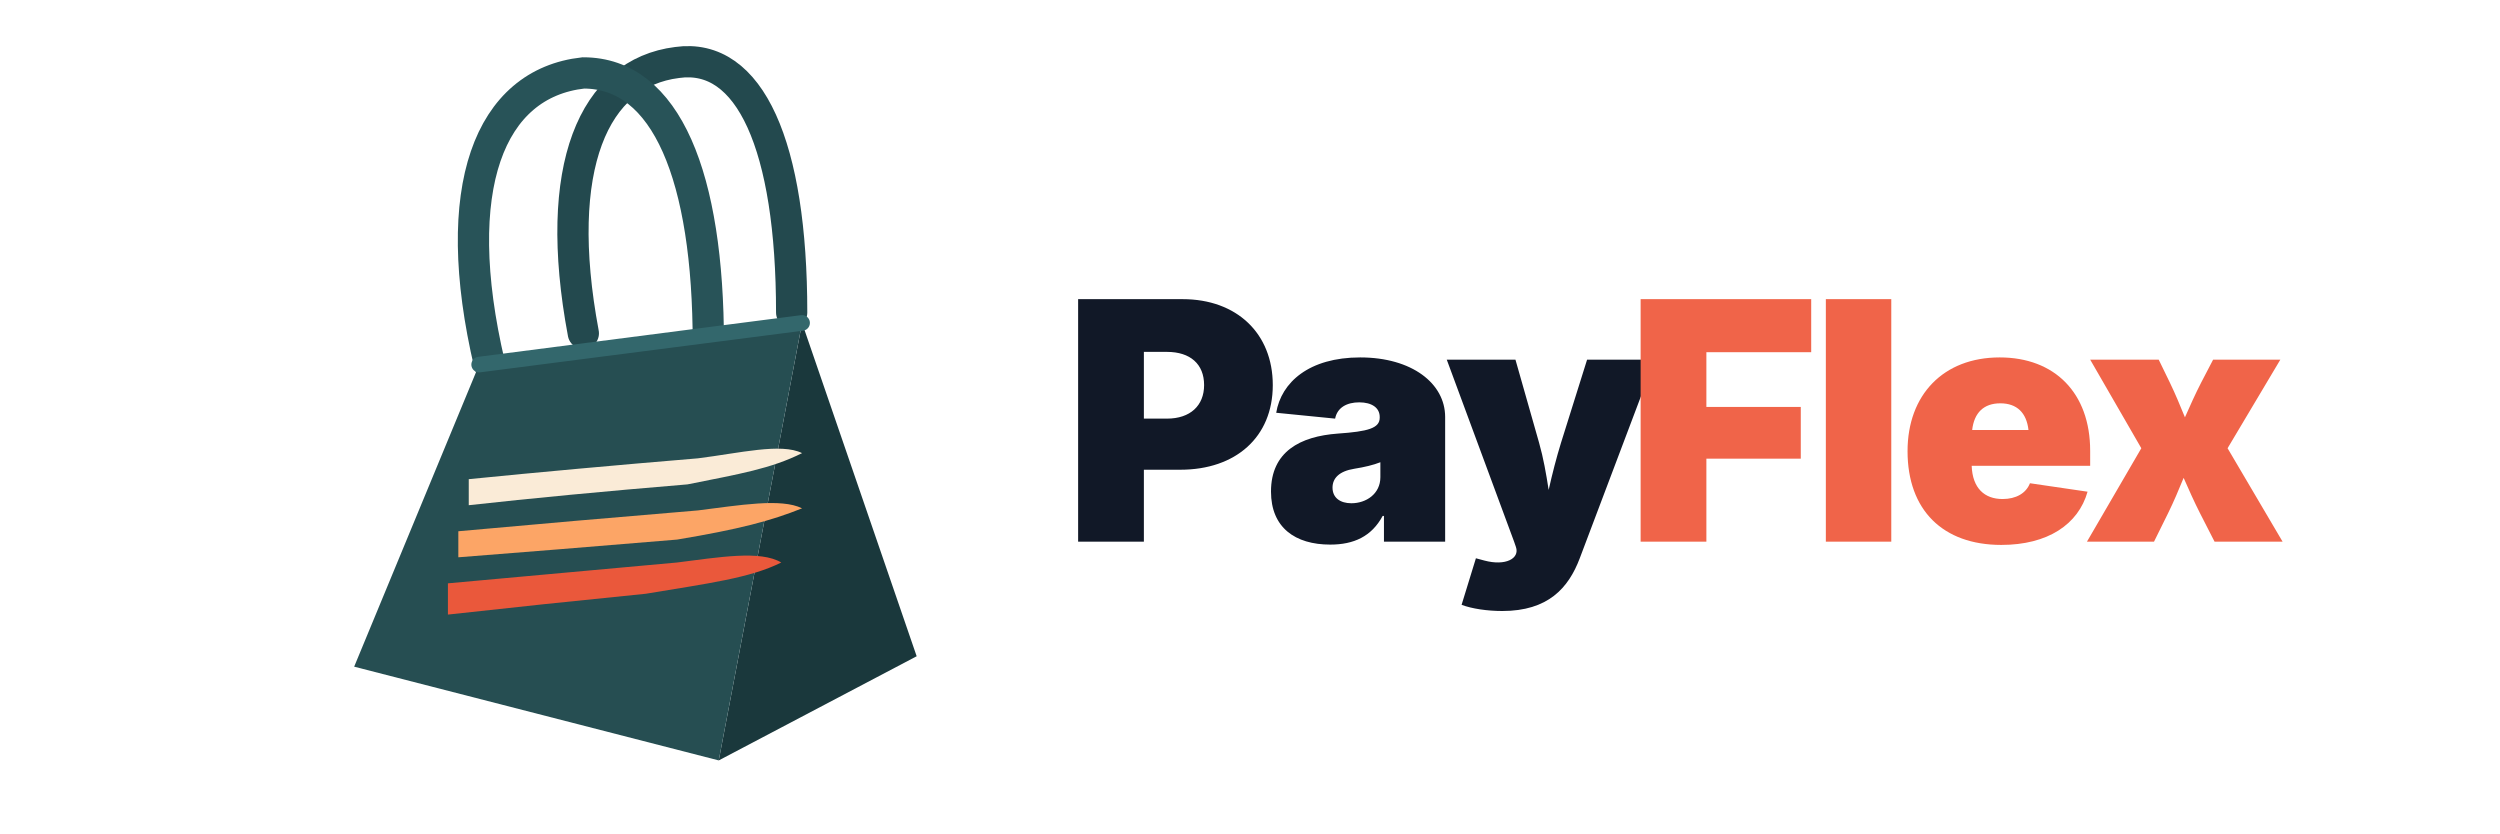
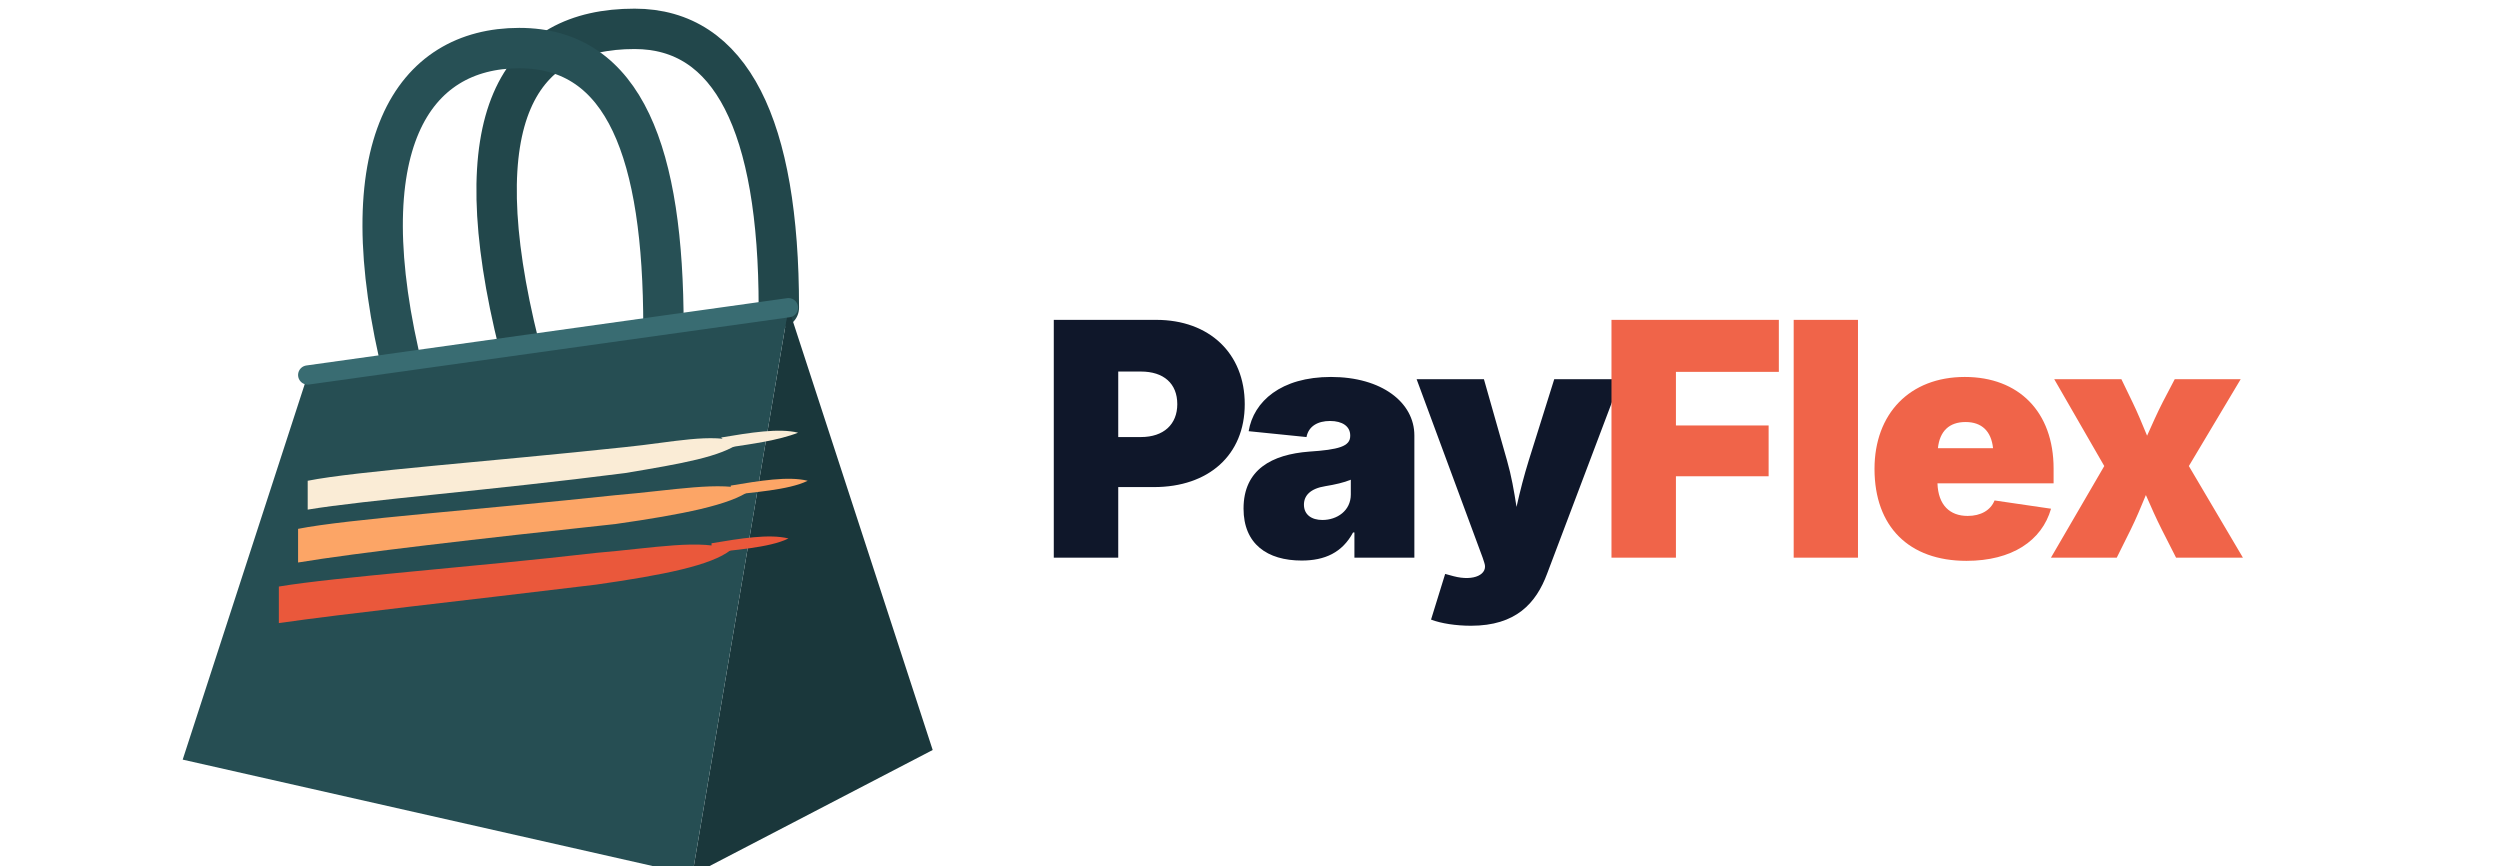
- <svg xmlns="http://www.w3.org/2000/svg" viewBox="0 0 240 80" fill="none">
-   <g transform="translate(10, 0)">
-     <path d="M 46 32 C 43 16 47 7 55 6 C 62 5 66 14 66 30" stroke="#23494e" stroke-width="3" stroke-linecap="round" fill="none" />
-     <path d="M 37 35 C 33 18 37 8 46 7 C 54 7 58 17 58 33" stroke="#285358" stroke-width="3" stroke-linecap="round" fill="none" />
-     <polygon points="67,31 78,63 59,73" fill="#1a383c" />
-     <polygon points="36,35 67,31 59,73 24,64" fill="#264e52" />
-     <line x1="36" y1="35" x2="67" y2="31" stroke="#33676c" stroke-width="1.5" stroke-linecap="round" />
-     <path d="M 35 46 Q 45 45 57 44 C 61 43.5 65 42.5 67 43.5 C 64 45 61 45.5 56 46.5 Q 44 47.5 35 48.5 Z" fill="#faebd7" />
-     <path d="M 34 51 Q 45 50 57 49 C 61 48.5 65 47.8 67 48.8 C 64 50 61 50.8 55 51.8 Q 43 52.8 34 53.5 Z" fill="#fca566" />
-     <path d="M 33 56 Q 44 55 55 54 C 59 53.5 63 52.8 65 54 C 62 55.5 58 56 52 57 Q 42 58 33 59 Z" fill="#ea583b" />
+ <svg xmlns="http://www.w3.org/2000/svg" viewBox="0 0 260 90" fill="none">
+   <g transform="translate(6, -4)">
+     <path d="M 48 40 C 42 16 48 7 60 7 C 70 7 75 17 75 36" stroke="#22474b" stroke-width="4.2" stroke-linecap="round" fill="none" />
+     <path d="M 36 43 C 30 19 37 9 48 9 C 59 9 63 20 63 38" stroke="#275055" stroke-width="4.2" stroke-linecap="round" fill="none" />
+     <polygon points="76,36 91,82 66,95" fill="#1a373b" />
+     <polygon points="26,43 76,36 66,95 13,83" fill="#264e53" />
+     <line x1="26" y1="43" x2="76" y2="36" stroke="#396c72" stroke-width="2" stroke-linecap="round" />
+     <path d="M 26 54 C 31 53 45 52 59 50.5 C 64 50 68 49 71 50 C 69 51.5 65 52.2 59 53.2 C 45 55 32 56 26 57 Z" fill="#faecd6" />
+     <path d="M 69 49.5 C 72 49 75 48.5 77 49 C 75 49.8 72 50.2 70 50.5 Z" fill="#faecd6" />
+     <path d="M 25 59 C 30 58 44 57 58 55.5 C 64 55 69 54 72 55 C 70 56.5 65 57.5 58 58.5 C 44 60 31 61.5 25 62.5 Z" fill="#fca566" />
+     <path d="M 70 54.5 C 73 54 76 53.5 78 54 C 76 55 72 55.2 70 55.5 Z" fill="#fca566" />
+     <path d="M 23 65 C 29 64 43 63 56 61.5 C 62 61 67 60 70 61.2 C 68 62.8 63 63.8 56 64.8 C 42 66.5 30 67.8 23 68.8 Z" fill="#ea583b" />
+     <path d="M 68 60.5 C 71 60 74 59.5 76 60 C 74 61 70 61.2 68 61.5 Z" fill="#ea583b" />
  </g>
-   <text x="102" y="52" font-family="system-ui, -apple-system, sans-serif" font-size="32" font-weight="900" fill="#111827" letter-spacing="-1">Pay</text>
-   <text x="156" y="52" font-family="system-ui, -apple-system, sans-serif" font-size="32" font-weight="900" fill="#f06449" letter-spacing="-1">Flex</text>
+   <text x="108" y="58" font-family="system-ui, -apple-system, sans-serif" font-size="34" font-weight="900" fill="#0f172a" letter-spacing="-1">Pay</text>
+   <text x="166" y="58" font-family="system-ui, -apple-system, sans-serif" font-size="34" font-weight="900" fill="#f06449" letter-spacing="-1">Flex</text>
</svg>
